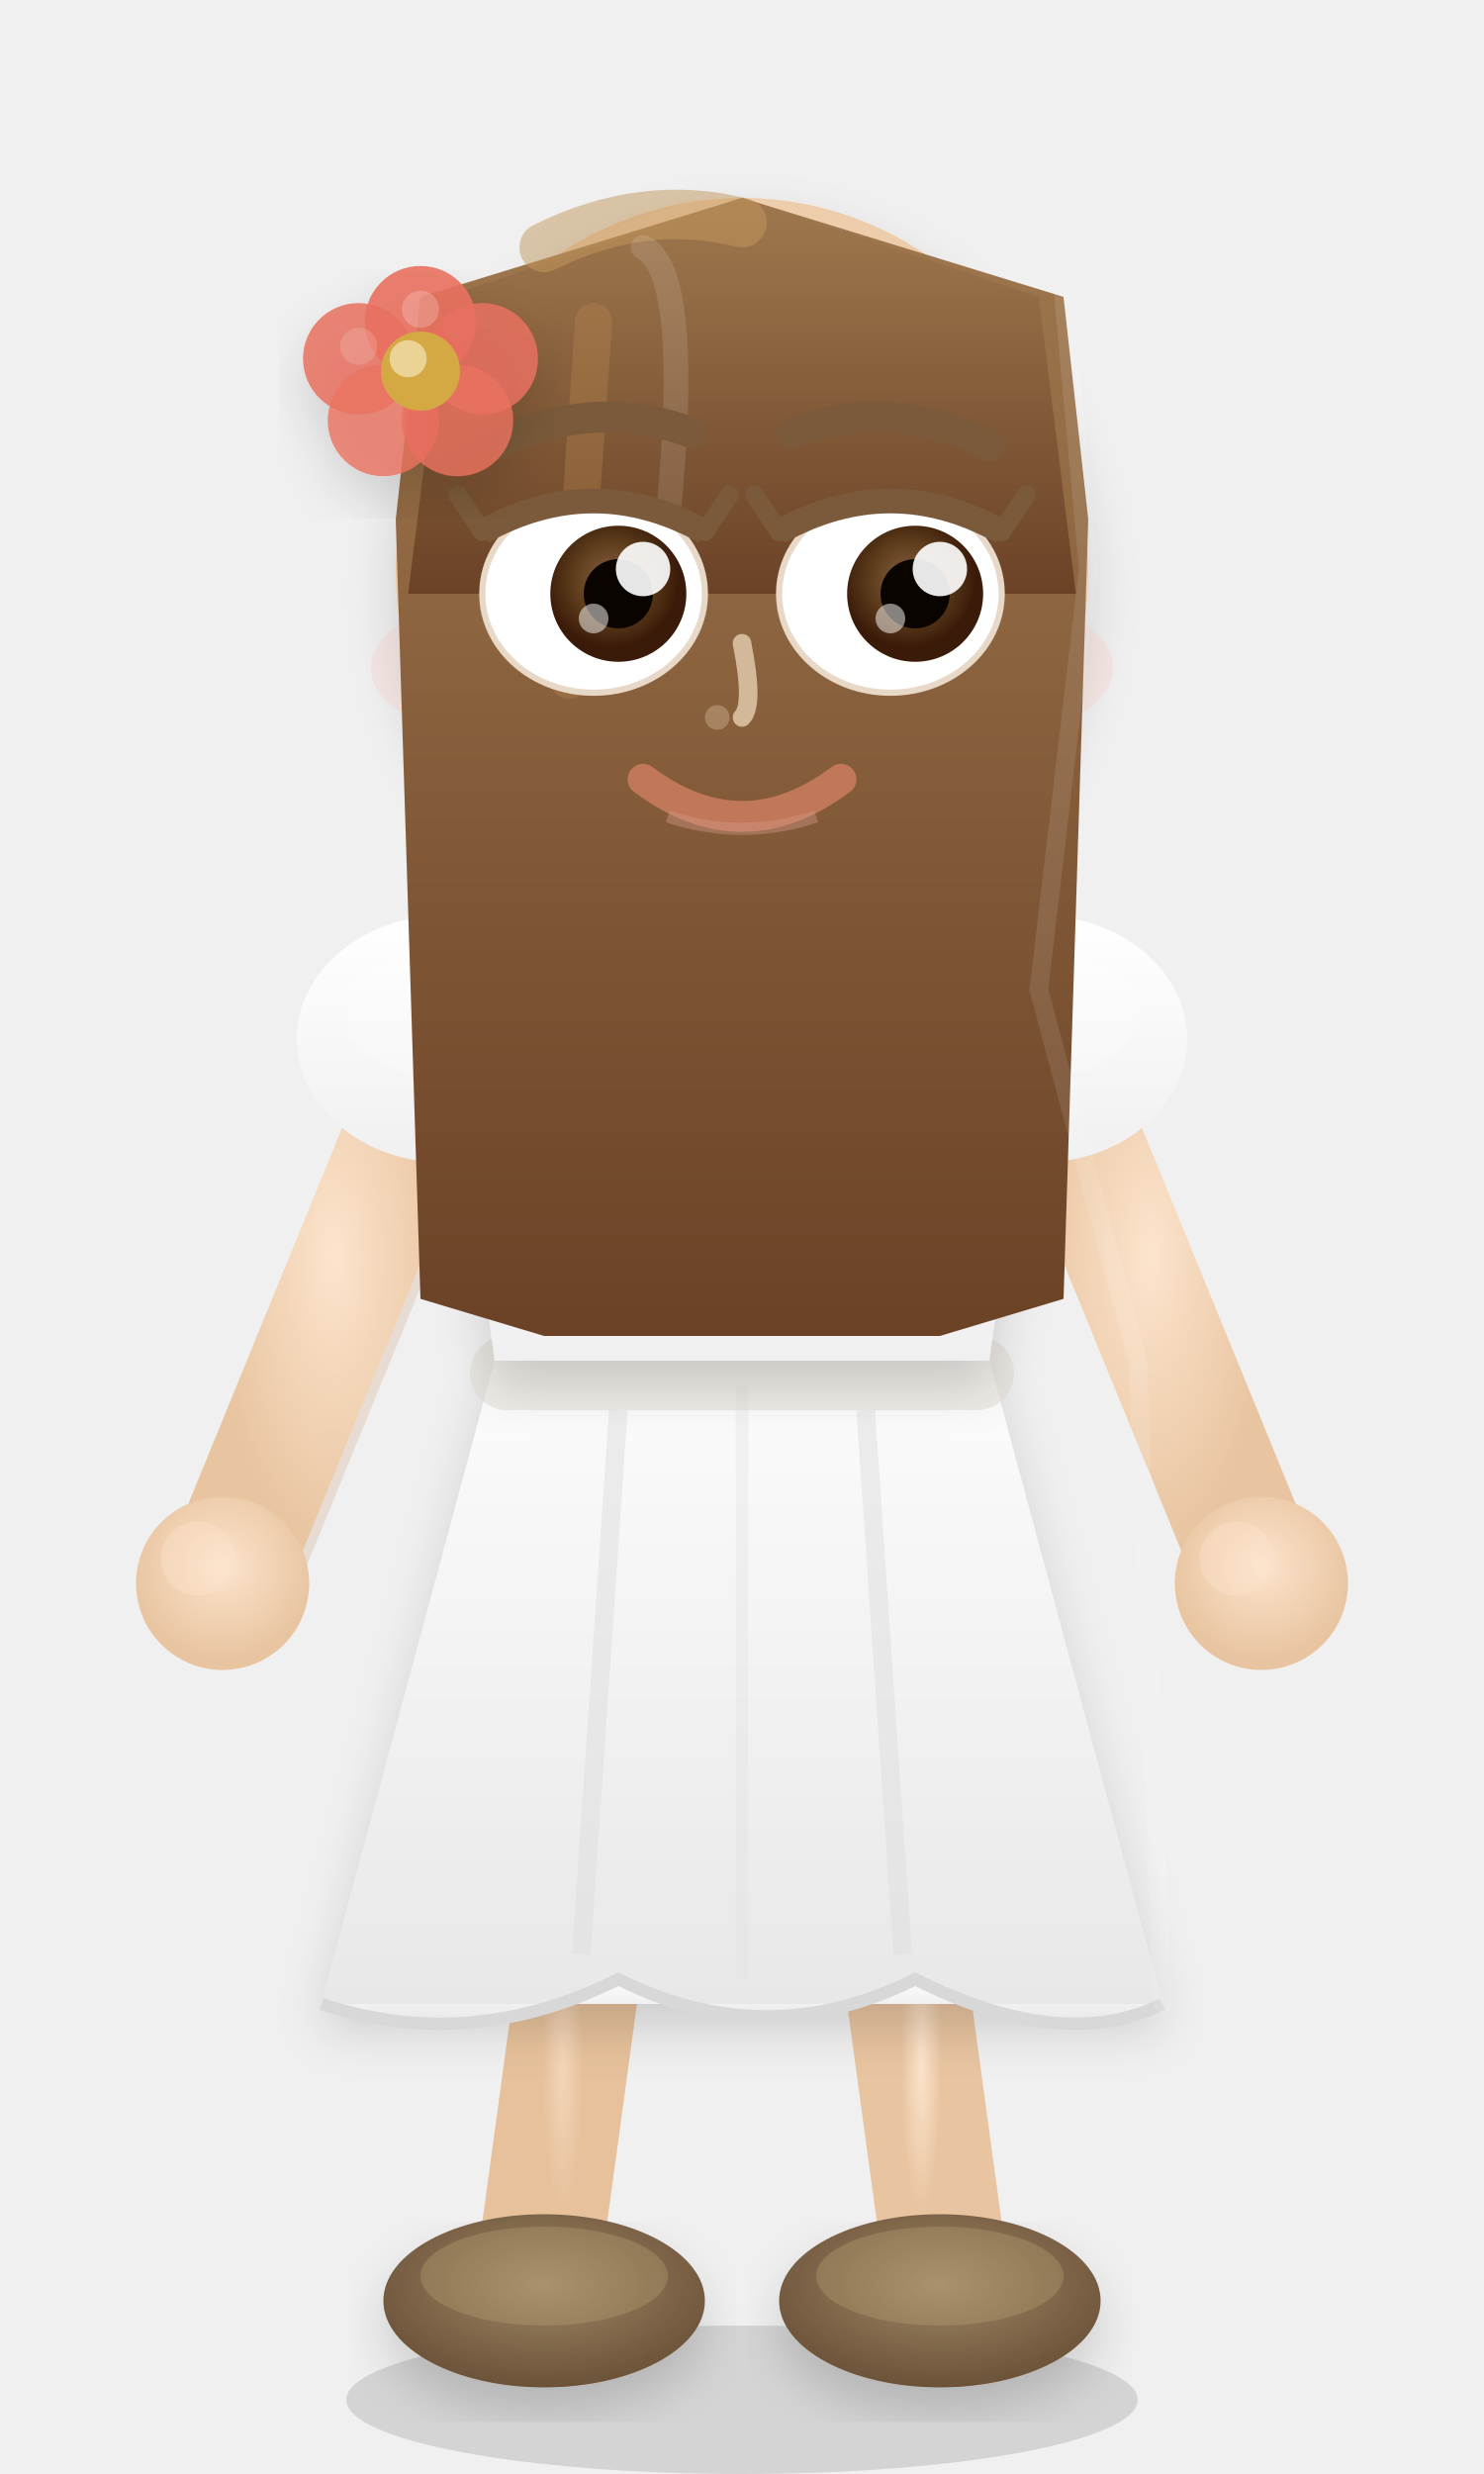
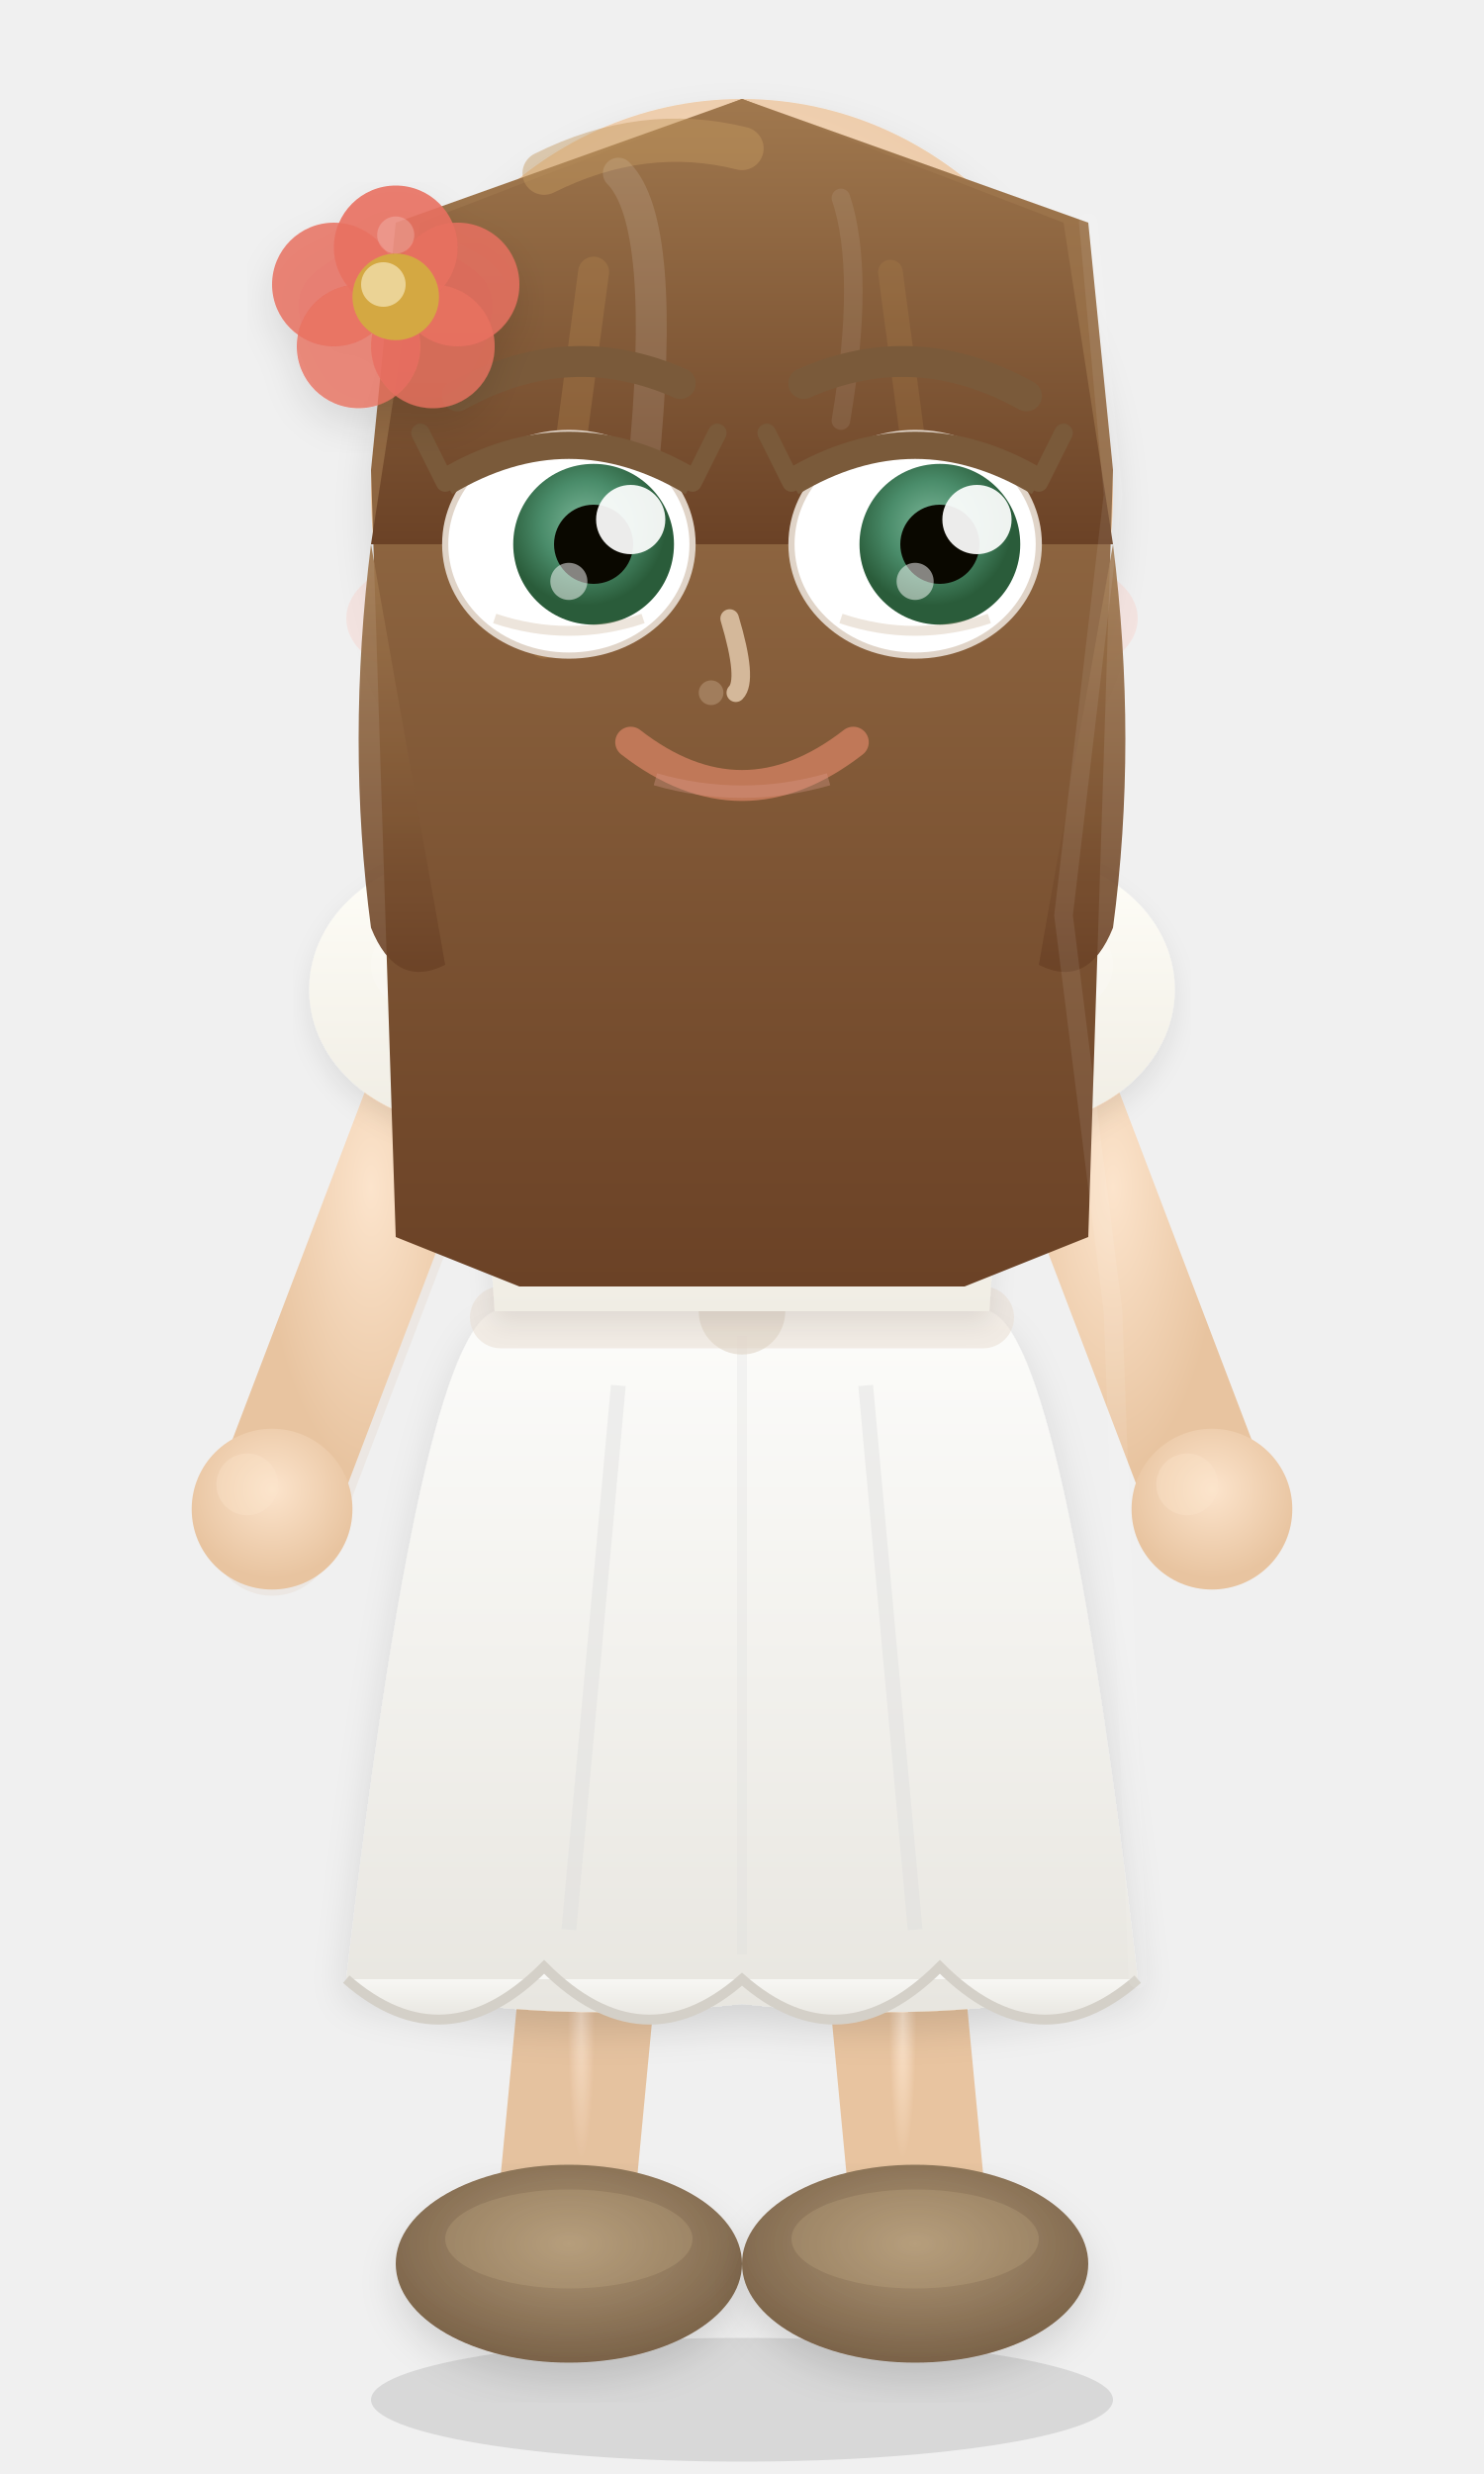
<svg xmlns="http://www.w3.org/2000/svg" viewBox="0 0 120 200">
  <defs>
-     <radialGradient id="skin" cx="50%" cy="40%" r="55%">
+     <radialGradient id="skin" cx="50%" cy="38%" r="55%">
      <stop offset="0%" stop-color="#fce4cc" />
      <stop offset="100%" stop-color="#e8c4a0" />
    </radialGradient>
    <linearGradient id="hair" x1="0" y1="0" x2="0" y2="1">
      <stop offset="0%" stop-color="#a0784e" />
      <stop offset="100%" stop-color="#6b4226" />
    </linearGradient>
-     <radialGradient id="iris" cx="45%" cy="40%" r="50%">
-       <stop offset="0%" stop-color="#8b6342" />
-       <stop offset="60%" stop-color="#5a3a1a" />
-       <stop offset="100%" stop-color="#3a1a08" />
+     <radialGradient id="iris" cx="45%" cy="38%" r="50%">
+       <stop offset="0%" stop-color="#7eb89a" />
+       <stop offset="55%" stop-color="#4a8c6a" />
+       <stop offset="100%" stop-color="#2a5c3a" />
    </radialGradient>
    <linearGradient id="dress" x1="0" y1="0" x2="0" y2="1">
-       <stop offset="0%" stop-color="#fcfcfc" />
-       <stop offset="100%" stop-color="#e8e8e8" />
+       <stop offset="0%" stop-color="#fcfcfa" />
+       <stop offset="100%" stop-color="#e8e6e0" />
    </linearGradient>
    <linearGradient id="blouse" x1="0" y1="0" x2="0" y2="1">
-       <stop offset="0%" stop-color="#ffffff" />
-       <stop offset="100%" stop-color="#f0f0f0" />
+       <stop offset="0%" stop-color="#fffef8" />
+       <stop offset="100%" stop-color="#f0ede4" />
    </linearGradient>
    <radialGradient id="shoe" cx="50%" cy="40%" r="60%">
-       <stop offset="0%" stop-color="#a08868" />
-       <stop offset="100%" stop-color="#6b5238" />
+       <stop offset="0%" stop-color="#b09878" />
+       <stop offset="100%" stop-color="#7a6248" />
    </radialGradient>
    <filter id="glow" x="-20%" y="-20%" width="140%" height="140%">
-       <feGaussianBlur stdDeviation="1.5" result="blur" />
+       <feGaussianBlur stdDeviation="1.2" result="blur" />
      <feComposite in="SourceGraphic" in2="blur" operator="over" />
    </filter>
    <filter id="shadow" x="-10%" y="-10%" width="120%" height="130%">
-       <feDropShadow dx="0" dy="2" stdDeviation="2" flood-color="#000" flood-opacity="0.15" />
+       <feDropShadow dx="0" dy="1.5" stdDeviation="1.5" flood-color="#000" flood-opacity="0.12" />
+     </filter>
+     <filter id="inner_shadow" x="-5%" y="-5%" width="110%" height="115%">
+       <feDropShadow dx="0" dy="1" stdDeviation="1" flood-color="#000" flood-opacity="0.08" />
    </filter>
  </defs>
-   <ellipse cx="60" cy="194" rx="32" ry="6" fill="#000" opacity="0.12" />
-   <line x1="47" y1="158" x2="44" y2="180" stroke="url(#skin)" stroke-width="10" stroke-linecap="round" />
-   <line x1="47" y1="158" x2="44" y2="180" stroke="#e0b890" stroke-width="10" stroke-linecap="round" opacity="0.3" />
-   <line x1="73" y1="158" x2="76" y2="180" stroke="url(#skin)" stroke-width="10" stroke-linecap="round" />
-   <ellipse cx="44" cy="186" rx="13" ry="7" fill="url(#shoe)" filter="url(#shadow)" />
-   <ellipse cx="44" cy="184" rx="10" ry="4" fill="#c4a878" opacity="0.3" />
-   <ellipse cx="76" cy="186" rx="13" ry="7" fill="url(#shoe)" filter="url(#shadow)" />
-   <ellipse cx="76" cy="184" rx="10" ry="4" fill="#c4a878" opacity="0.3" />
-   <polygon points="26,162 40,110 80,110 94,162" fill="url(#dress)" filter="url(#shadow)" />
-   <path d="M26,162 Q38,166 50,160 Q62,166 74,160 Q86,166 94,162" fill="url(#dress)" stroke="#d8d8d8" stroke-width="1" />
-   <line x1="50" y1="114" x2="47" y2="158" stroke="#ddd" stroke-width="1.5" opacity="0.5" />
-   <line x1="70" y1="114" x2="73" y2="158" stroke="#ddd" stroke-width="1.5" opacity="0.5" />
-   <line x1="60" y1="112" x2="60" y2="160" stroke="#ddd" stroke-width="1" opacity="0.3" />
-   <rect x="38" y="108" width="44" height="6" rx="3" fill="#e0d8d0" opacity="0.5" />
-   <polygon points="40,110 36,80 84,80 80,110" fill="url(#blouse)" filter="url(#shadow)" />
-   <path d="M60,80 L52,94" stroke="#f0d4b8" stroke-width="4" fill="none" stroke-linecap="round" />
-   <path d="M60,80 L68,94" stroke="#f0d4b8" stroke-width="4" fill="none" stroke-linecap="round" />
-   <path d="M52,82 L60,80 L68,82" stroke="#e8e0d8" stroke-width="1.5" fill="none" />
-   <line x1="36" y1="86" x2="18" y2="130" stroke="#d4b090" stroke-width="10" stroke-linecap="round" opacity="0.3" />
-   <line x1="36" y1="84" x2="18" y2="128" stroke="url(#skin)" stroke-width="10" stroke-linecap="round" />
-   <circle cx="18" cy="128" r="7" fill="url(#skin)" />
-   <circle cx="16" cy="126" r="3" fill="#fce4cc" opacity="0.4" />
-   <line x1="84" y1="84" x2="102" y2="128" stroke="url(#skin)" stroke-width="10" stroke-linecap="round" />
-   <circle cx="102" cy="128" r="7" fill="url(#skin)" />
-   <circle cx="100" cy="126" r="3" fill="#fce4cc" opacity="0.4" />
-   <ellipse cx="36" cy="84" rx="12" ry="10" fill="url(#blouse)" />
-   <ellipse cx="36" cy="82" rx="8" ry="5" fill="white" opacity="0.2" />
-   <ellipse cx="84" cy="84" rx="12" ry="10" fill="url(#blouse)" />
-   <ellipse cx="84" cy="82" rx="8" ry="5" fill="white" opacity="0.2" />
-   <rect x="53" y="62" width="14" height="20" fill="url(#skin)" rx="4" />
-   <ellipse cx="60" cy="46" rx="28" ry="30" fill="url(#skin)" filter="url(#shadow)" />
-   <ellipse cx="38" cy="54" rx="8" ry="5" fill="#ffb0a0" opacity="0.18" />
-   <ellipse cx="82" cy="54" rx="8" ry="5" fill="#ffb0a0" opacity="0.18" />
-   <ellipse cx="58" cy="30" rx="14" ry="8" fill="white" opacity="0.08" />
-   <path d="M32,42 L34,24 L60,16 L86,24 L88,42 L86,105 L76,108 L44,108 L34,105 Z" fill="url(#hair)" />
-   <path d="M33,48 L36,24 L60,16 L84,24 L87,48" fill="url(#hair)" />
-   <path d="M44,20 Q52,16 60,18" stroke="#c4985e" stroke-width="4" fill="none" stroke-linecap="round" opacity="0.5" />
-   <path d="M48,26 L46,55" stroke="#b8884e" stroke-width="3" fill="none" stroke-linecap="round" opacity="0.35" />
-   <path d="M52,20 Q56,22 54,42" stroke="white" stroke-width="2" fill="none" stroke-linecap="round" opacity="0.12" />
-   <ellipse cx="48" cy="48" rx="9" ry="8" fill="white" stroke="#e8d8c8" stroke-width="0.5" />
-   <ellipse cx="72" cy="48" rx="9" ry="8" fill="white" stroke="#e8d8c8" stroke-width="0.5" />
-   <circle cx="50" cy="48" r="5.5" fill="url(#iris)" />
-   <circle cx="74" cy="48" r="5.5" fill="url(#iris)" />
-   <circle cx="50" cy="48" r="2.8" fill="#0a0400" />
-   <circle cx="74" cy="48" r="2.8" fill="#0a0400" />
-   <circle cx="52" cy="46" r="2.2" fill="white" opacity="0.9" />
-   <circle cx="76" cy="46" r="2.2" fill="white" opacity="0.9" />
-   <circle cx="48" cy="50" r="1.2" fill="white" opacity="0.5" />
-   <circle cx="72" cy="50" r="1.2" fill="white" opacity="0.5" />
-   <path d="M39,43 Q48,38 57,43" stroke="#7a5a3a" stroke-width="2" fill="none" />
-   <path d="M63,43 Q72,38 81,43" stroke="#7a5a3a" stroke-width="2" fill="none" />
-   <path d="M39,43 L37,40" stroke="#7a5a3a" stroke-width="1.5" stroke-linecap="round" />
-   <path d="M57,43 L59,40" stroke="#7a5a3a" stroke-width="1.5" stroke-linecap="round" />
-   <path d="M63,43 L61,40" stroke="#7a5a3a" stroke-width="1.5" stroke-linecap="round" />
-   <path d="M81,43 L83,40" stroke="#7a5a3a" stroke-width="1.5" stroke-linecap="round" />
-   <path d="M40,36 Q48,32 56,35" stroke="#7a5a3a" stroke-width="2.5" fill="none" stroke-linecap="round" />
-   <path d="M64,35 Q72,32 80,36" stroke="#7a5a3a" stroke-width="2.5" fill="none" stroke-linecap="round" />
-   <path d="M60,52 Q61,57 60,58" stroke="#d4b89a" stroke-width="1.5" fill="none" stroke-linecap="round" />
-   <circle cx="58" cy="58" r="1" fill="#d4b89a" opacity="0.4" />
-   <path d="M52,63 Q60,69 68,63" stroke="#c07858" stroke-width="2.5" fill="none" stroke-linecap="round" />
-   <path d="M54,66 Q60,68 66,66" stroke="#d4988a" stroke-width="1" fill="none" opacity="0.4" />
-   <g transform="translate(34,30)" filter="url(#shadow)">
-     <circle cx="0" cy="-4" r="4.5" fill="#e8705e" opacity="0.9" />
-     <circle cx="-5" cy="-1" r="4.5" fill="#e8705e" opacity="0.85" />
-     <circle cx="5" cy="-1" r="4.5" fill="#e8705e" opacity="0.85" />
-     <circle cx="-3" cy="4" r="4.5" fill="#e8705e" opacity="0.8" />
-     <circle cx="3" cy="4" r="4.5" fill="#e8705e" opacity="0.8" />
-     <circle cx="0" cy="0" r="3.2" fill="#d4a843" />
-     <circle cx="-1" cy="-1" r="1.5" fill="#f5e6b8" opacity="0.7" />
+   <ellipse cx="60" cy="194" rx="30" ry="5" fill="#000" opacity="0.1" />
+   <line x1="48" y1="155" x2="46" y2="176" stroke="url(#skin)" stroke-width="11" stroke-linecap="round" />
+   <line x1="48" y1="155" x2="46" y2="176" stroke="#d8b898" stroke-width="11" stroke-linecap="round" opacity="0.15" />
+   <line x1="72" y1="155" x2="74" y2="176" stroke="url(#skin)" stroke-width="11" stroke-linecap="round" />
+   <ellipse cx="46" cy="183" rx="14" ry="8" fill="url(#shoe)" filter="url(#shadow)" />
+   <ellipse cx="46" cy="181" rx="10" ry="4" fill="#c8b088" opacity="0.25" />
+   <ellipse cx="74" cy="183" rx="14" ry="8" fill="url(#shoe)" filter="url(#shadow)" />
+   <ellipse cx="74" cy="181" rx="10" ry="4" fill="#c8b088" opacity="0.25" />
+   <path d="M28,160 Q34,108 40,106 L80,106 Q86,108 92,160 Q78,164 60,162 Q42,164 28,160Z" fill="url(#dress)" filter="url(#shadow)" />
+   <path d="M28,160 Q36,167 44,159 Q52,167 60,160 Q68,167 76,159 Q84,167 92,160" fill="url(#dress)" stroke="#d4d0c8" stroke-width="0.8" />
+   <line x1="50" y1="112" x2="46" y2="156" stroke="#ddd" stroke-width="1.2" opacity="0.4" />
+   <line x1="70" y1="112" x2="74" y2="156" stroke="#ddd" stroke-width="1.2" opacity="0.4" />
+   <line x1="60" y1="108" x2="60" y2="158" stroke="#ddd" stroke-width="0.8" opacity="0.25" />
+   <rect x="38" y="104" width="44" height="5" rx="2.5" fill="#e8dcd0" opacity="0.5" />
+   <circle cx="60" cy="106" r="3.5" fill="#e0d4c4" opacity="0.6" />
+   <path d="M54,106 Q56,102 60,106 Q64,102 66,106" fill="#e0d4c4" opacity="0.5" />
+   <path d="M40,106 Q38,78 42,74 L78,74 Q82,78 80,106Z" fill="url(#blouse)" filter="url(#inner_shadow)" />
+   <path d="M60,74 L53,90" stroke="#f0d8c0" stroke-width="3.5" fill="none" stroke-linecap="round" />
+   <path d="M60,74 L67,90" stroke="#f0d8c0" stroke-width="3.5" fill="none" stroke-linecap="round" />
+   <path d="M48,76 Q54,80 60,74 Q66,80 72,76" stroke="#e8e2d8" stroke-width="1.2" fill="#f8f4ee" opacity="0.6" />
+   <line x1="38" y1="82" x2="22" y2="124" stroke="#d8b898" stroke-width="10" stroke-linecap="round" opacity="0.15" />
+   <line x1="38" y1="80" x2="22" y2="122" stroke="url(#skin)" stroke-width="10" stroke-linecap="round" />
+   <circle cx="22" cy="122" r="6.5" fill="url(#skin)" />
+   <circle cx="20" cy="120" r="2.5" fill="#fce4cc" opacity="0.35" />
+   <line x1="82" y1="80" x2="98" y2="122" stroke="url(#skin)" stroke-width="10" stroke-linecap="round" />
+   <circle cx="98" cy="122" r="6.5" fill="url(#skin)" />
+   <circle cx="96" cy="120" r="2.5" fill="#fce4cc" opacity="0.35" />
+   <ellipse cx="38" cy="80" rx="13" ry="11" fill="url(#blouse)" filter="url(#inner_shadow)" />
+   <ellipse cx="38" cy="78" rx="8" ry="5" fill="white" opacity="0.15" />
+   <ellipse cx="82" cy="80" rx="13" ry="11" fill="url(#blouse)" filter="url(#inner_shadow)" />
+   <ellipse cx="82" cy="78" rx="8" ry="5" fill="white" opacity="0.15" />
+   <rect x="53" y="58" width="14" height="18" fill="url(#skin)" rx="5" />
+   <ellipse cx="60" cy="40" rx="30" ry="32" fill="url(#skin)" filter="url(#shadow)" />
+   <ellipse cx="36" cy="50" rx="8" ry="5" fill="#ffb0a0" opacity="0.2" />
+   <ellipse cx="84" cy="50" rx="8" ry="5" fill="#ffb0a0" opacity="0.2" />
+   <ellipse cx="58" cy="22" rx="16" ry="10" fill="white" opacity="0.07" />
+   <path d="M30,38 L32,18 L60,8 L88,18 L90,38 L88,100 L78,104 L42,104 L32,100 Z" fill="url(#hair)" />
+   <path d="M30,44 L34,18 L60,8 L86,18 L90,44" fill="url(#hair)" />
+   <path d="M30,44 Q28,60 30,75 Q32,80 36,78" fill="url(#hair)" opacity="0.9" />
+   <path d="M90,44 Q92,60 90,75 Q88,80 84,78" fill="url(#hair)" opacity="0.9" />
+   <path d="M44,14 Q52,10 60,12" stroke="#c49860" stroke-width="3.5" fill="none" stroke-linecap="round" opacity="0.45" />
+   <path d="M48,22 L44,52" stroke="#b88a50" stroke-width="2.5" fill="none" stroke-linecap="round" opacity="0.3" />
+   <path d="M72,22 L76,52" stroke="#b88a50" stroke-width="2" fill="none" stroke-linecap="round" opacity="0.2" />
+   <path d="M50,14 Q54,18 52,38" stroke="white" stroke-width="2.5" fill="none" stroke-linecap="round" opacity="0.12" />
+   <path d="M68,16 Q70,22 68,34" stroke="white" stroke-width="1.5" fill="none" stroke-linecap="round" opacity="0.08" />
+   <ellipse cx="46" cy="44" rx="10" ry="9" fill="white" stroke="#e0d4c8" stroke-width="0.5" />
+   <ellipse cx="74" cy="44" rx="10" ry="9" fill="white" stroke="#e0d4c8" stroke-width="0.5" />
+   <circle cx="48" cy="44" r="6.5" fill="url(#iris)" />
+   <circle cx="76" cy="44" r="6.5" fill="url(#iris)" />
+   <circle cx="48" cy="44" r="3.2" fill="#0a0800" />
+   <circle cx="76" cy="44" r="3.2" fill="#0a0800" />
+   <circle cx="51" cy="42" r="2.8" fill="white" opacity="0.92" />
+   <circle cx="79" cy="42" r="2.8" fill="white" opacity="0.92" />
+   <circle cx="46" cy="47" r="1.5" fill="white" opacity="0.5" />
+   <circle cx="74" cy="47" r="1.5" fill="white" opacity="0.5" />
+   <path d="M36,39 Q46,33 56,39" stroke="#7a5a3a" stroke-width="2.2" fill="none" />
+   <path d="M64,39 Q74,33 84,39" stroke="#7a5a3a" stroke-width="2.2" fill="none" />
+   <path d="M36,39 L34,35" stroke="#7a5a3a" stroke-width="1.5" stroke-linecap="round" />
+   <path d="M56,39 L58,35" stroke="#7a5a3a" stroke-width="1.5" stroke-linecap="round" />
+   <path d="M64,39 L62,35" stroke="#7a5a3a" stroke-width="1.5" stroke-linecap="round" />
+   <path d="M84,39 L86,35" stroke="#7a5a3a" stroke-width="1.5" stroke-linecap="round" />
+   <path d="M40,50 Q46,52 52,50" stroke="#c4a888" stroke-width="0.8" fill="none" opacity="0.3" />
+   <path d="M68,50 Q74,52 80,50" stroke="#c4a888" stroke-width="0.8" fill="none" opacity="0.3" />
+   <path d="M37,32 Q46,27 55,31" stroke="#7a5a3a" stroke-width="2.5" fill="none" stroke-linecap="round" />
+   <path d="M65,31 Q74,27 83,32" stroke="#7a5a3a" stroke-width="2.5" fill="none" stroke-linecap="round" />
+   <path d="M59,50 Q60.5,55 59.5,56" stroke="#d4b89a" stroke-width="1.5" fill="none" stroke-linecap="round" />
+   <circle cx="57.5" cy="56" r="1" fill="#d4b89a" opacity="0.35" />
+   <path d="M51,60 Q60,67 69,60" stroke="#c07858" stroke-width="2.5" fill="none" stroke-linecap="round" />
+   <path d="M53,63 Q60,65 67,63" stroke="#d8988a" stroke-width="1" fill="none" opacity="0.35" />
+   <g transform="translate(32,24)" filter="url(#shadow)">
+     <circle cx="0" cy="-4" r="5" fill="#e87060" opacity="0.9" />
+     <circle cx="-5" cy="-1" r="5" fill="#e87060" opacity="0.85" />
+     <circle cx="5" cy="-1" r="5" fill="#e87060" opacity="0.85" />
+     <circle cx="-3" cy="4" r="5" fill="#e87060" opacity="0.8" />
+     <circle cx="3" cy="4" r="5" fill="#e87060" opacity="0.8" />
+     <circle cx="0" cy="0" r="3.5" fill="#d4a843" />
+     <circle cx="-1" cy="-1" r="1.8" fill="#f5e6b8" opacity="0.7" />
    <circle cx="0" cy="-5" r="1.5" fill="white" opacity="0.2" />
-     <circle cx="-5" cy="-2" r="1.5" fill="white" opacity="0.15" />
  </g>
-   <path d="M86,24 L88,46 L84,80 L92,110 L94,162" stroke="white" stroke-width="1.5" fill="none" opacity="0.1" stroke-linecap="round" />
+   <path d="M88,18 L90,40 L86,74 L90,106 L92,160" stroke="white" stroke-width="1.5" fill="none" opacity="0.08" stroke-linecap="round" />
</svg>
